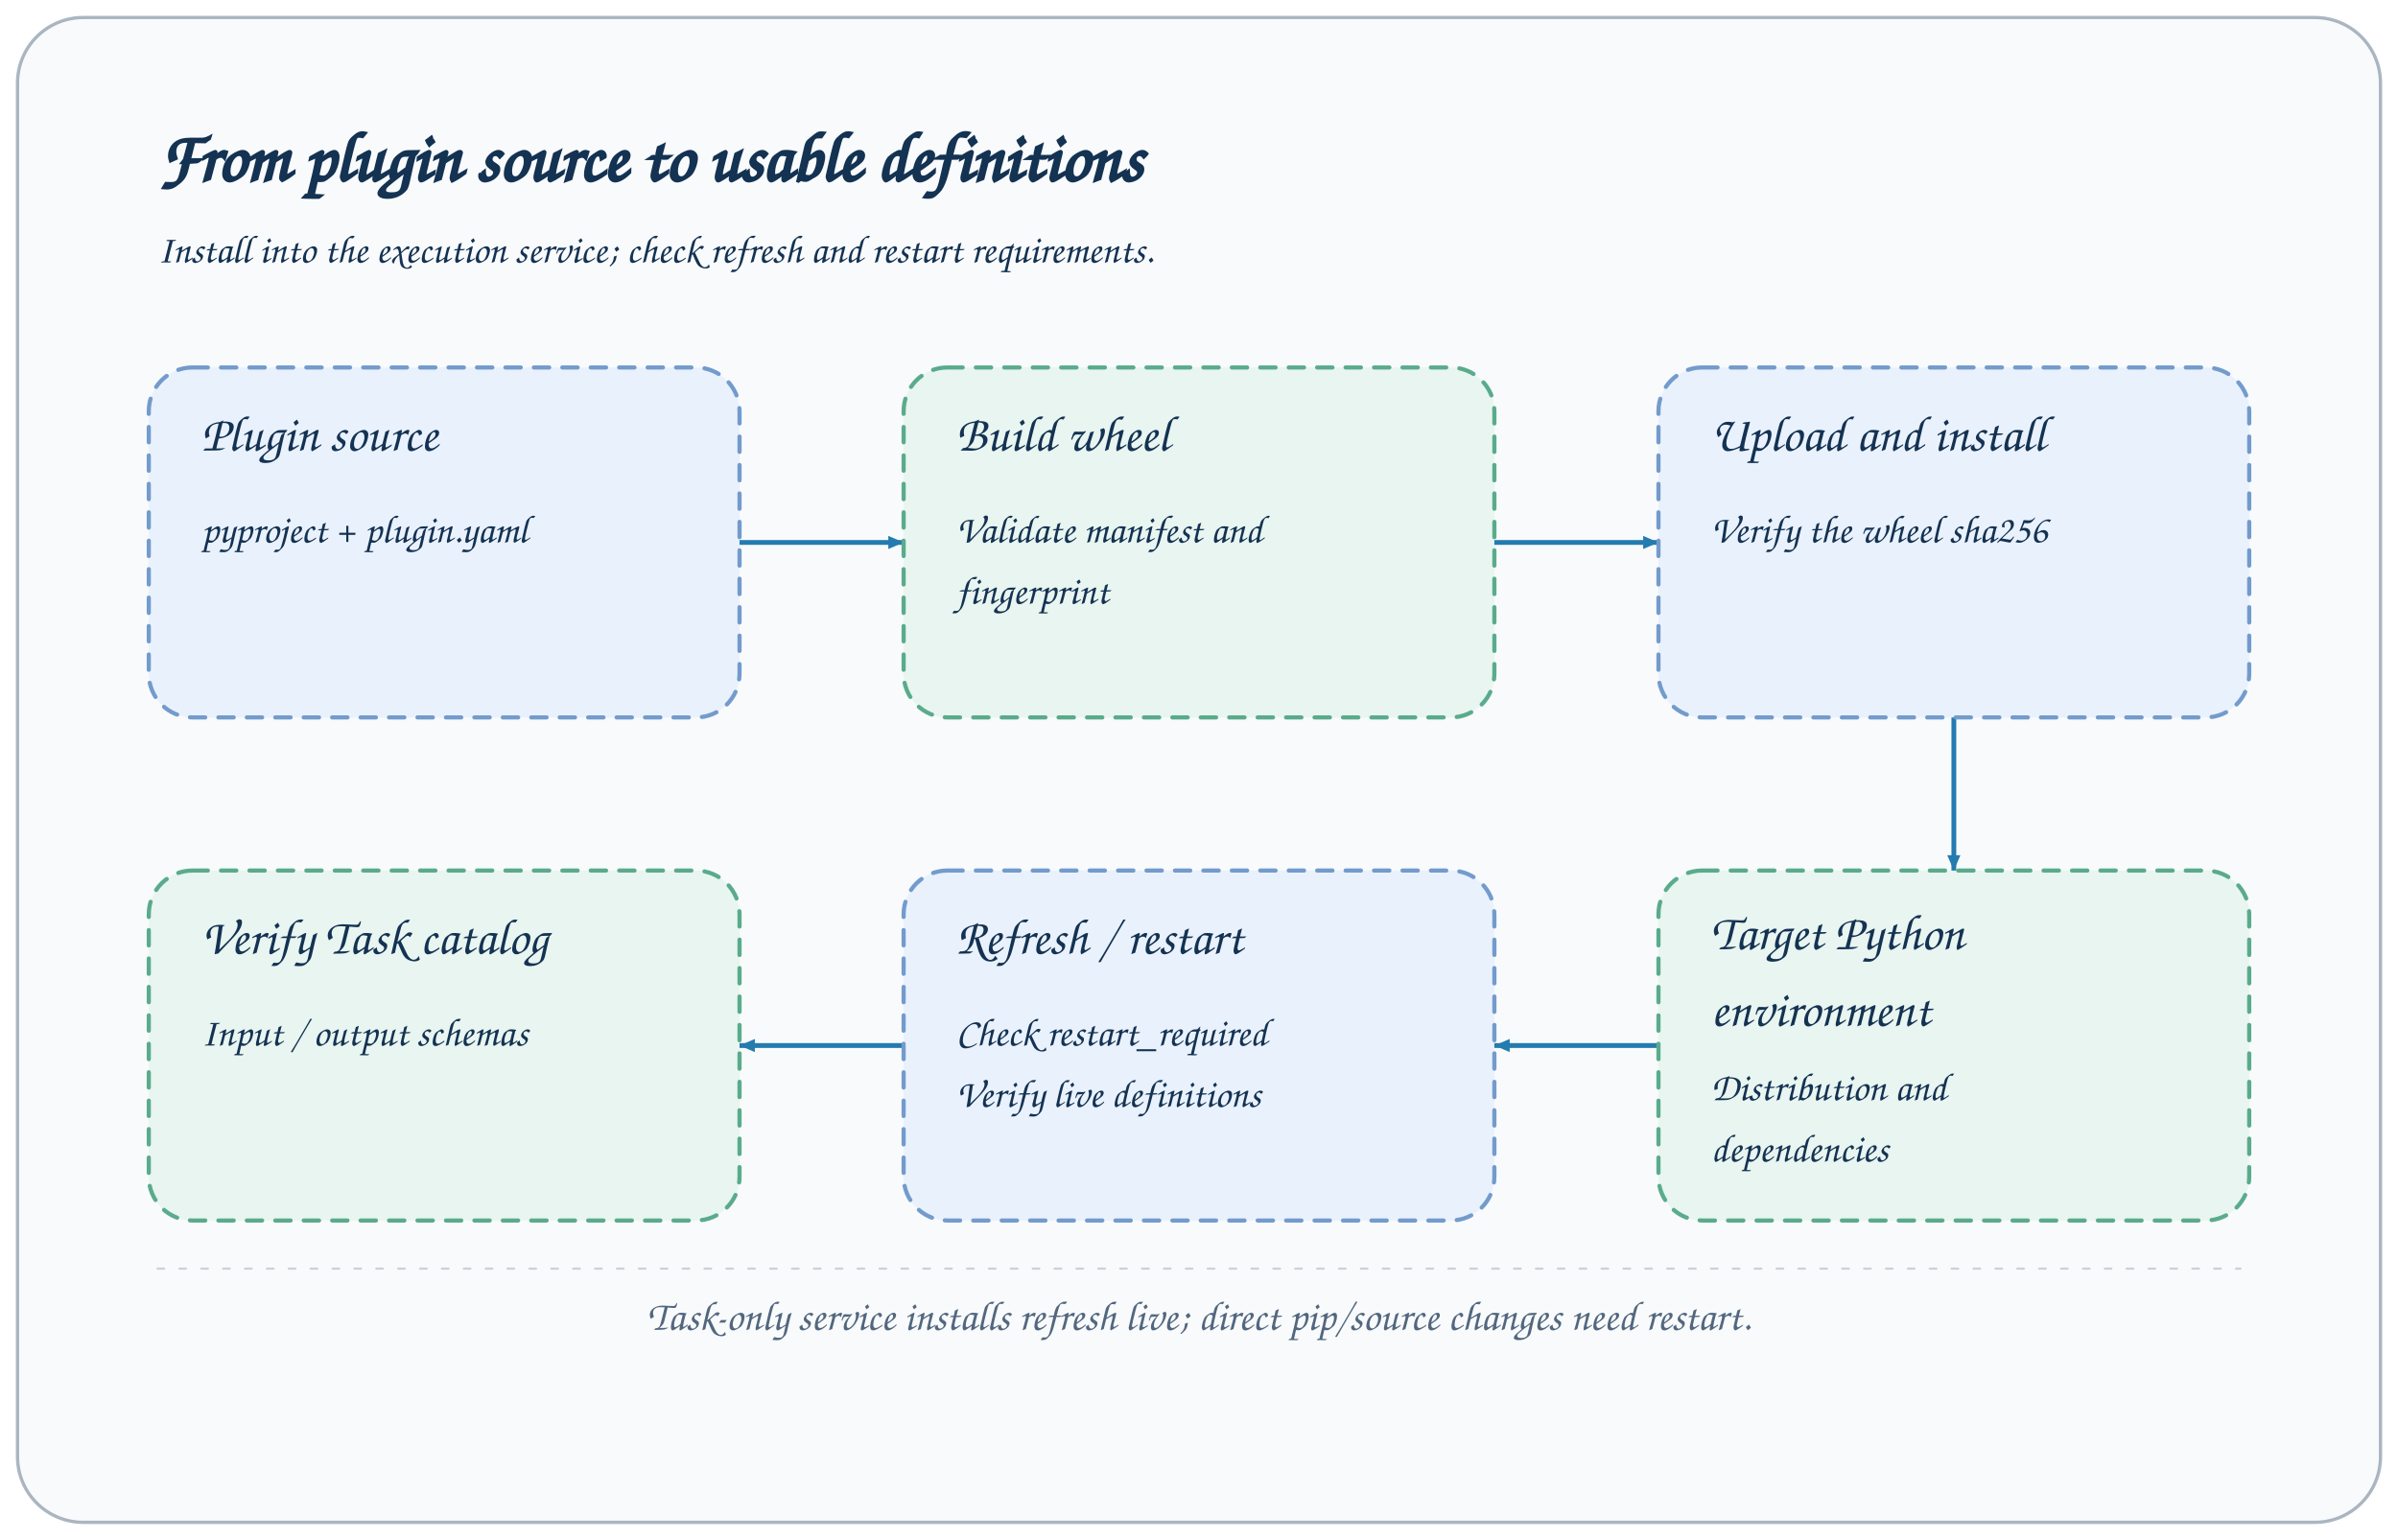
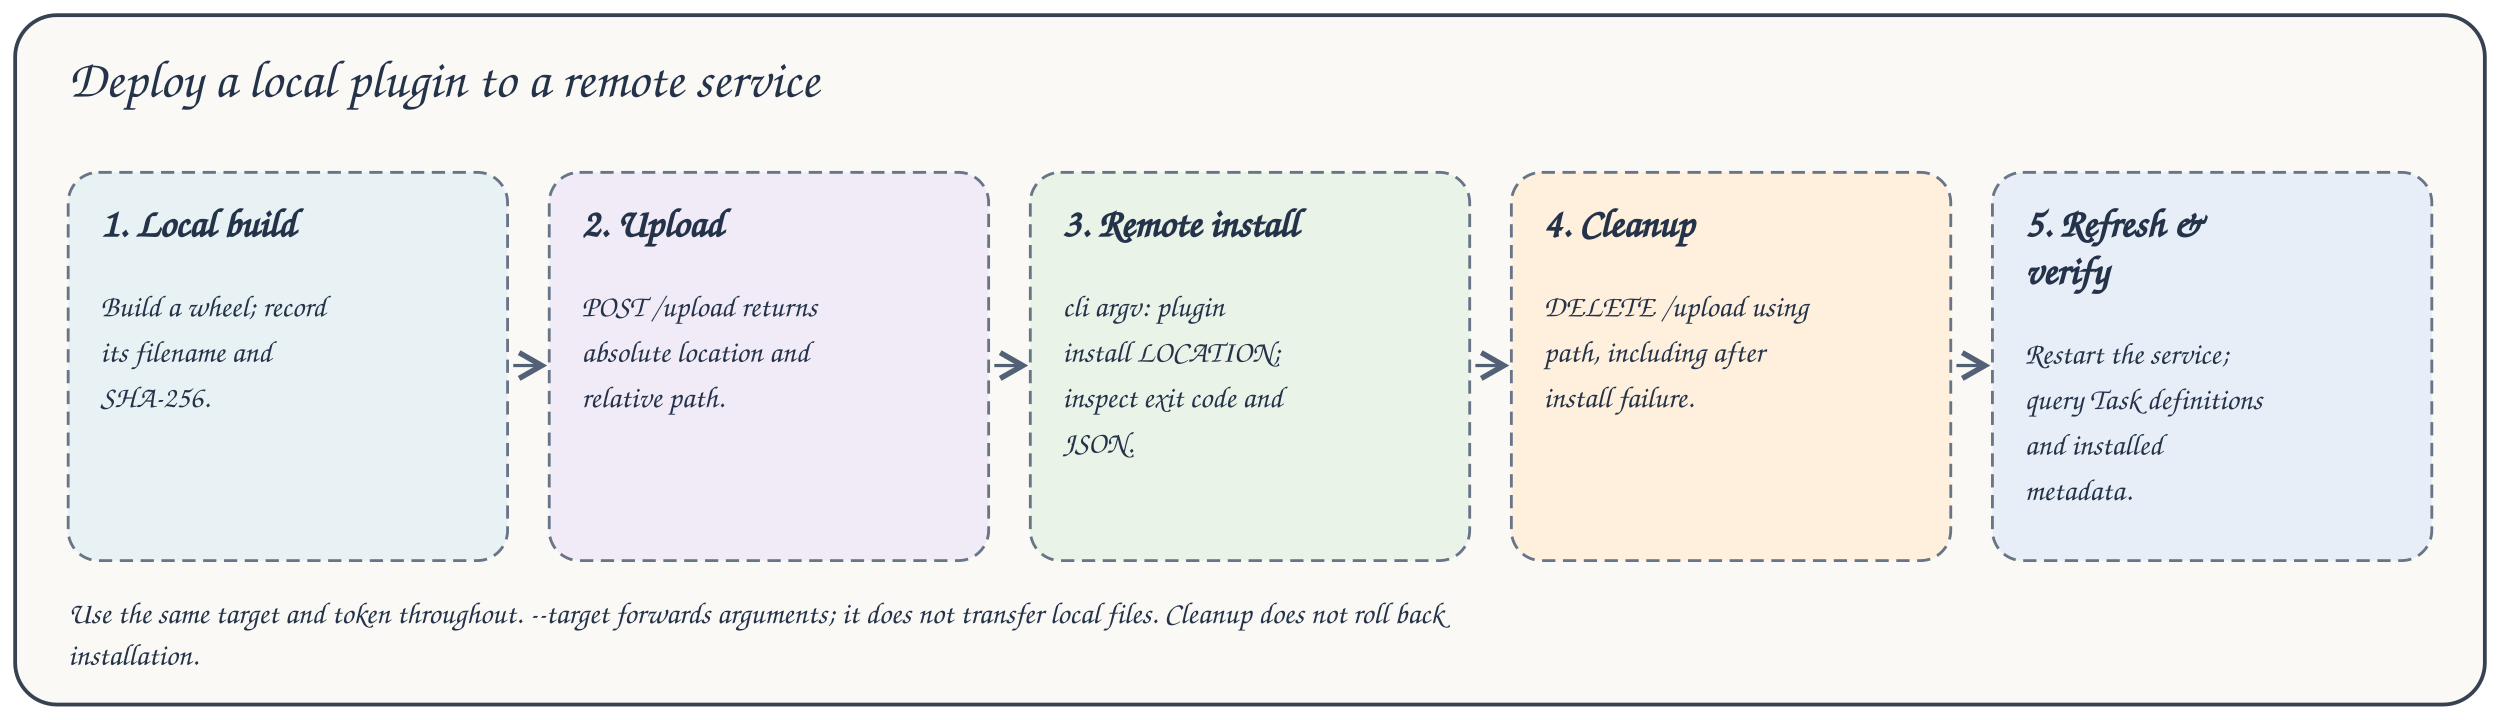
- <svg xmlns="http://www.w3.org/2000/svg" width="1096" height="704" viewBox="0 0 1096 704" role="img" aria-labelledby="title desc">
+ <svg xmlns="http://www.w3.org/2000/svg" width="1320" height="380" viewBox="0 0 1320 380" role="img" aria-labelledby="title desc">
  <defs>
-     <marker id="arrow" viewBox="0 0 8 6" refX="7" refY="3" markerWidth="8" markerHeight="6" markerUnits="userSpaceOnUse" orient="auto-start-reverse">
-       <path d="M 0 0 L 7 3 L 0 6 z" fill="#247baf" />
+     <marker id="arrow" markerWidth="10" markerHeight="10" refX="8" refY="5" orient="auto">
+       <path d="M1 1 L8 5 L1 9" fill="none" stroke="#526176" stroke-width="1.7" />
    </marker>
  </defs>
-   <rect x="8" y="8" width="1080.0" height="688.0" rx="30" fill="#f8fafc" stroke="#143252" stroke-width="1.5" stroke-linejoin="round" stroke-opacity="0.35" />
-   <g transform="translate(28 28)" font-family="'Comic Sans MS', 'Chalkboard SE', 'Comic Neue', cursive" data-diagram-content="true">
-     <path d="M 385 450 H 310" fill="none" stroke="#247baf" stroke-width="2.2" stroke-linecap="round" stroke-linejoin="round" marker-end="url(#arrow)" />
-     <path d="M 730 450 H 655" fill="none" stroke="#247baf" stroke-width="2.2" stroke-linecap="round" stroke-linejoin="round" marker-end="url(#arrow)" />
-     <path d="M 865 300 V 370" fill="none" stroke="#247baf" stroke-width="2.2" stroke-linecap="round" stroke-linejoin="round" marker-end="url(#arrow)" />
-     <path d="M 655 220 H 730" fill="none" stroke="#247baf" stroke-width="2.2" stroke-linecap="round" stroke-linejoin="round" marker-end="url(#arrow)" />
-     <path d="M 310 220 H 385" fill="none" stroke="#247baf" stroke-width="2.2" stroke-linecap="round" stroke-linejoin="round" marker-end="url(#arrow)" />
-     <g font-family="'Comic Sans MS', 'Chalkboard SE', 'Comic Neue', cursive" fill="#143252">
-       <text x="44" y="55" font-size="32" font-weight="700" text-anchor="start">From plugin source to usable definitions</text>
-       <rect x="40" y="140" width="270" height="160" rx="20" fill="#e9f1fc" stroke="#739bcc" stroke-width="1.9" stroke-dasharray="7 6" stroke-linecap="round" />
-       <text x="64.0" y="178" text-anchor="start" font-size="23.0" font-weight="600">Plugin source</text>
-       <text x="64.0" y="220" text-anchor="start" font-size="18">pyproject + plugin.yaml</text>
-       <rect x="385" y="140" width="270" height="160" rx="20" fill="#e8f5f0" stroke="#5aab8c" stroke-width="1.9" stroke-dasharray="7 6" stroke-linecap="round" />
-       <text x="409.0" y="178" text-anchor="start" font-size="23.0" font-weight="600">Build wheel</text>
-       <rect x="730" y="140" width="270" height="160" rx="20" fill="#e9f1fc" stroke="#739bcc" stroke-width="1.9" stroke-dasharray="7 6" stroke-linecap="round" />
-       <text x="754.0" y="178" text-anchor="start" font-size="23.0" font-weight="600">Upload and install</text>
-       <text x="754.0" y="220" text-anchor="start" font-size="18">Verify the wheel sha256</text>
-       <rect x="730.0" y="370" width="270" height="160" rx="20" fill="#e8f5f0" stroke="#5aab8c" stroke-width="1.9" stroke-dasharray="7 6" stroke-linecap="round" />
-       <rect x="385.0" y="370" width="270" height="160" rx="20" fill="#e9f1fc" stroke="#739bcc" stroke-width="1.9" stroke-dasharray="7 6" stroke-linecap="round" />
-       <text x="409.0" y="408" text-anchor="start" font-size="23.0" font-weight="600">Refresh / restart</text>
-       <rect x="40.0" y="370" width="270" height="160" rx="20" fill="#e8f5f0" stroke="#5aab8c" stroke-width="1.9" stroke-dasharray="7 6" stroke-linecap="round" />
-       <text x="64.0" y="408" text-anchor="start" font-size="23.0" font-weight="600">Verify Task catalog</text>
-       <text x="64.0" y="450" text-anchor="start" font-size="18">Input / output schemas</text>
-       <text x="520.0" y="580.0" font-size="19" fill="#52677e" text-anchor="middle">Task-only service installs refresh live; direct pip/source changes need restart.</text>
-       <text x="44" y="92.0" font-size="18" fill="#143252" text-anchor="start">Install into the execution service; check refresh and restart requirements.</text>
-       <text x="409.0" y="220" text-anchor="start" font-size="18">Validate manifest and</text>
-       <text x="409.0" y="248" text-anchor="start" font-size="18">fingerprint</text>
-       <text x="754.0" y="406" text-anchor="start" font-size="23.0" font-weight="600">Target Python</text>
-       <text x="754.0" y="441" text-anchor="start" font-size="23.0" font-weight="600">environment</text>
-       <text x="754.0" y="475" text-anchor="start" font-size="18">Distribution and</text>
-       <text x="754.0" y="503" text-anchor="start" font-size="18">dependencies</text>
-       <text x="409.0" y="450" text-anchor="start" font-size="18">Check restart_required</text>
-       <text x="409.0" y="478" text-anchor="start" font-size="18">Verify live definitions</text>
-     </g>
-     <path d="M 44 552 H 996" fill="none" stroke="#143252" stroke-opacity="0.2" stroke-width="1" stroke-dasharray="3 7" stroke-linecap="round" />
+   <rect x="8" y="8" width="1304" height="364" rx="22" fill="#faf9f5" stroke="#364152" stroke-width="2" />
+   <g font-family="Comic Sans MS, Chalkboard SE, Comic Neue, cursive" fill="#243349">
+     <text x="36" y="51" font-size="28">Deploy a local plugin to a remote service</text>
+     <rect x="36.0" y="91" width="232.0" height="205" rx="16" fill="#e8f2f4" stroke="#687587" stroke-width="1.5" stroke-dasharray="7 4" />
+     <text x="53.0" y="125" font-size="21" font-weight="bold">1. Local build</text>
+     <text x="53.0" y="167" font-size="16">Build a wheel; record</text>
+     <text x="53.0" y="191" font-size="16">its filename and</text>
+     <text x="53.0" y="215" font-size="16">SHA-256.</text>
+     <path d="M271.0 193 H286.0" fill="none" stroke="#526176" stroke-width="1.7" marker-end="url(#arrow)" />
+     <rect x="290.0" y="91" width="232.0" height="205" rx="16" fill="#f1ebf8" stroke="#687587" stroke-width="1.5" stroke-dasharray="7 4" />
+     <text x="307.0" y="125" font-size="21" font-weight="bold">2. Upload</text>
+     <text x="307.0" y="167" font-size="16">POST /upload returns</text>
+     <text x="307.0" y="191" font-size="16">absolute location and</text>
+     <text x="307.0" y="215" font-size="16">relative path.</text>
+     <path d="M525.0 193 H540.0" fill="none" stroke="#526176" stroke-width="1.7" marker-end="url(#arrow)" />
+     <rect x="544.0" y="91" width="232.0" height="205" rx="16" fill="#eaf3e8" stroke="#687587" stroke-width="1.5" stroke-dasharray="7 4" />
+     <text x="561.0" y="125" font-size="21" font-weight="bold">3. Remote install</text>
+     <text x="561.0" y="167" font-size="16">cli argv: plugin</text>
+     <text x="561.0" y="191" font-size="16">install LOCATION;</text>
+     <text x="561.0" y="215" font-size="16">inspect exit code and</text>
+     <text x="561.0" y="239" font-size="16">JSON.</text>
+     <path d="M779.0 193 H794.0" fill="none" stroke="#526176" stroke-width="1.7" marker-end="url(#arrow)" />
+     <rect x="798.0" y="91" width="232.0" height="205" rx="16" fill="#fff0dd" stroke="#687587" stroke-width="1.5" stroke-dasharray="7 4" />
+     <text x="815.0" y="125" font-size="21" font-weight="bold">4. Cleanup</text>
+     <text x="815.0" y="167" font-size="16">DELETE /upload using</text>
+     <text x="815.0" y="191" font-size="16">path, including after</text>
+     <text x="815.0" y="215" font-size="16">install failure.</text>
+     <path d="M1033.0 193 H1048.0" fill="none" stroke="#526176" stroke-width="1.7" marker-end="url(#arrow)" />
+     <rect x="1052.0" y="91" width="232.0" height="205" rx="16" fill="#e8eef8" stroke="#687587" stroke-width="1.5" stroke-dasharray="7 4" />
+     <text x="1069.0" y="125" font-size="21" font-weight="bold">5. Refresh &amp;</text>
+     <text x="1069.0" y="150" font-size="21" font-weight="bold">verify</text>
+     <text x="1069.0" y="192" font-size="16">Restart the service;</text>
+     <text x="1069.0" y="216" font-size="16">query Task definitions</text>
+     <text x="1069.0" y="240" font-size="16">and installed</text>
+     <text x="1069.0" y="264" font-size="16">metadata.</text>
+     <text x="36" y="329" font-size="16">Use the same target and token throughout. --target forwards arguments; it does not transfer local files. Cleanup does not roll back</text>
+     <text x="36" y="351" font-size="16">installation.</text>
  </g>
</svg>
